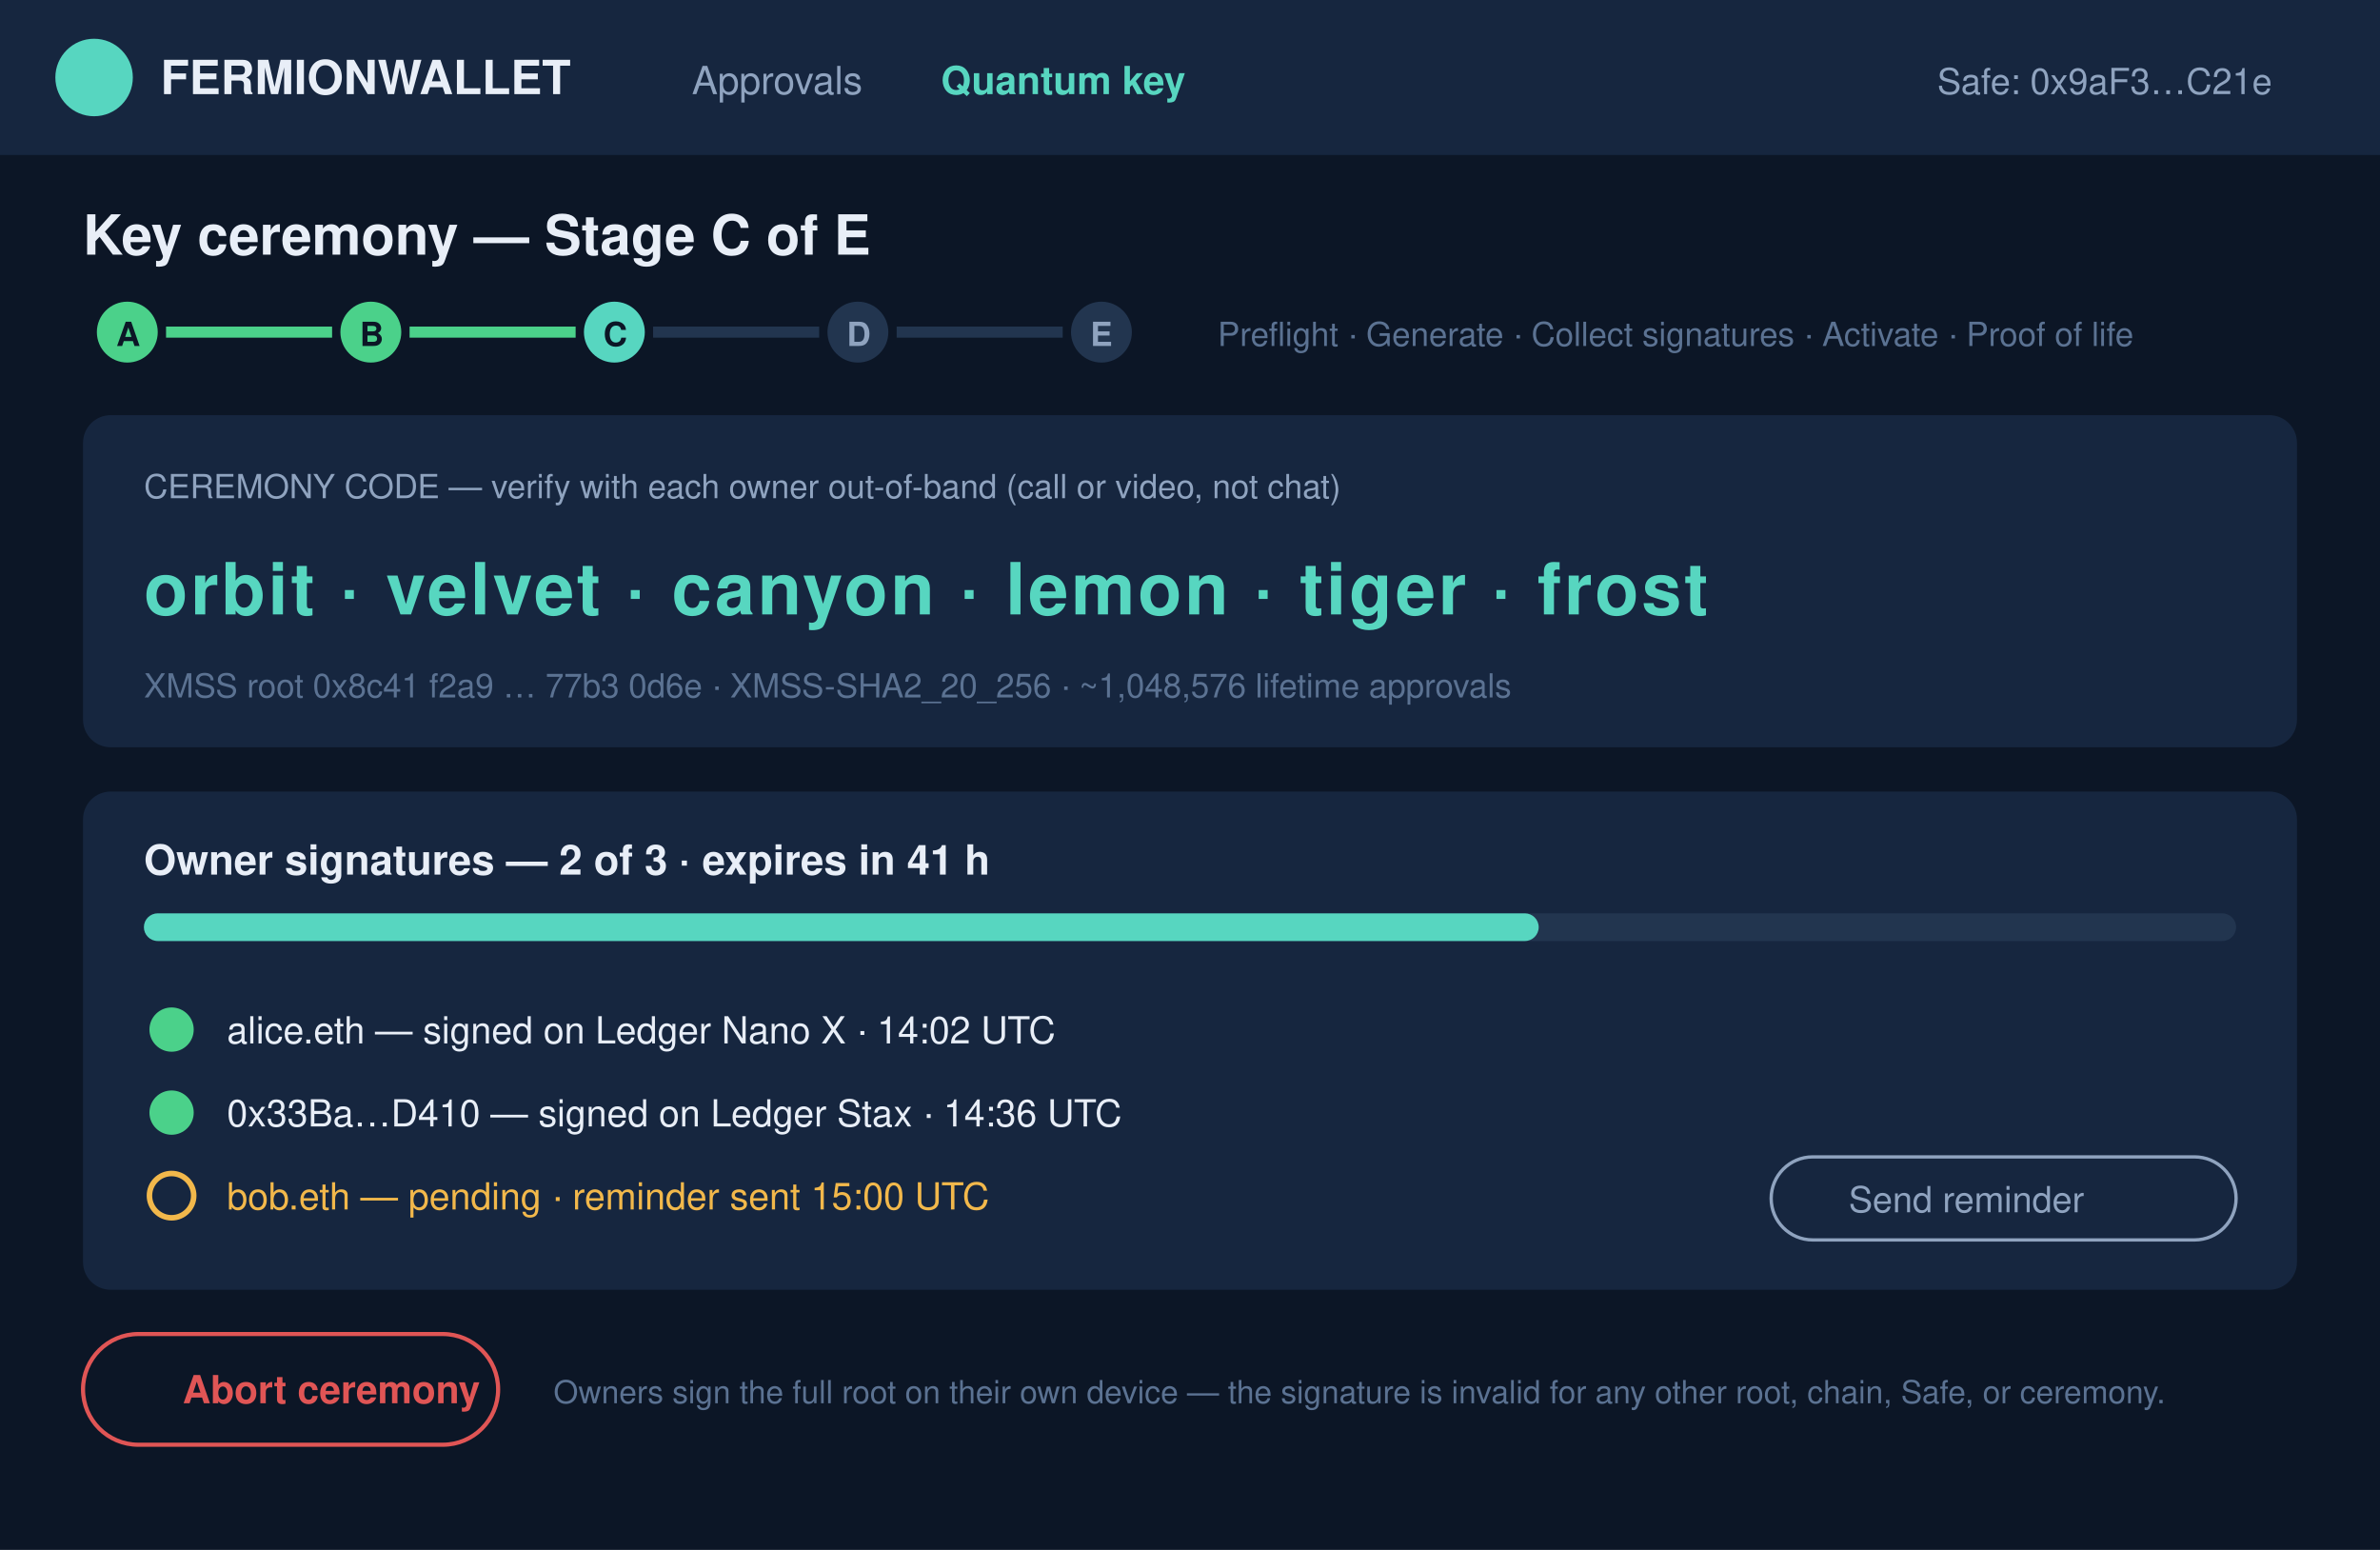
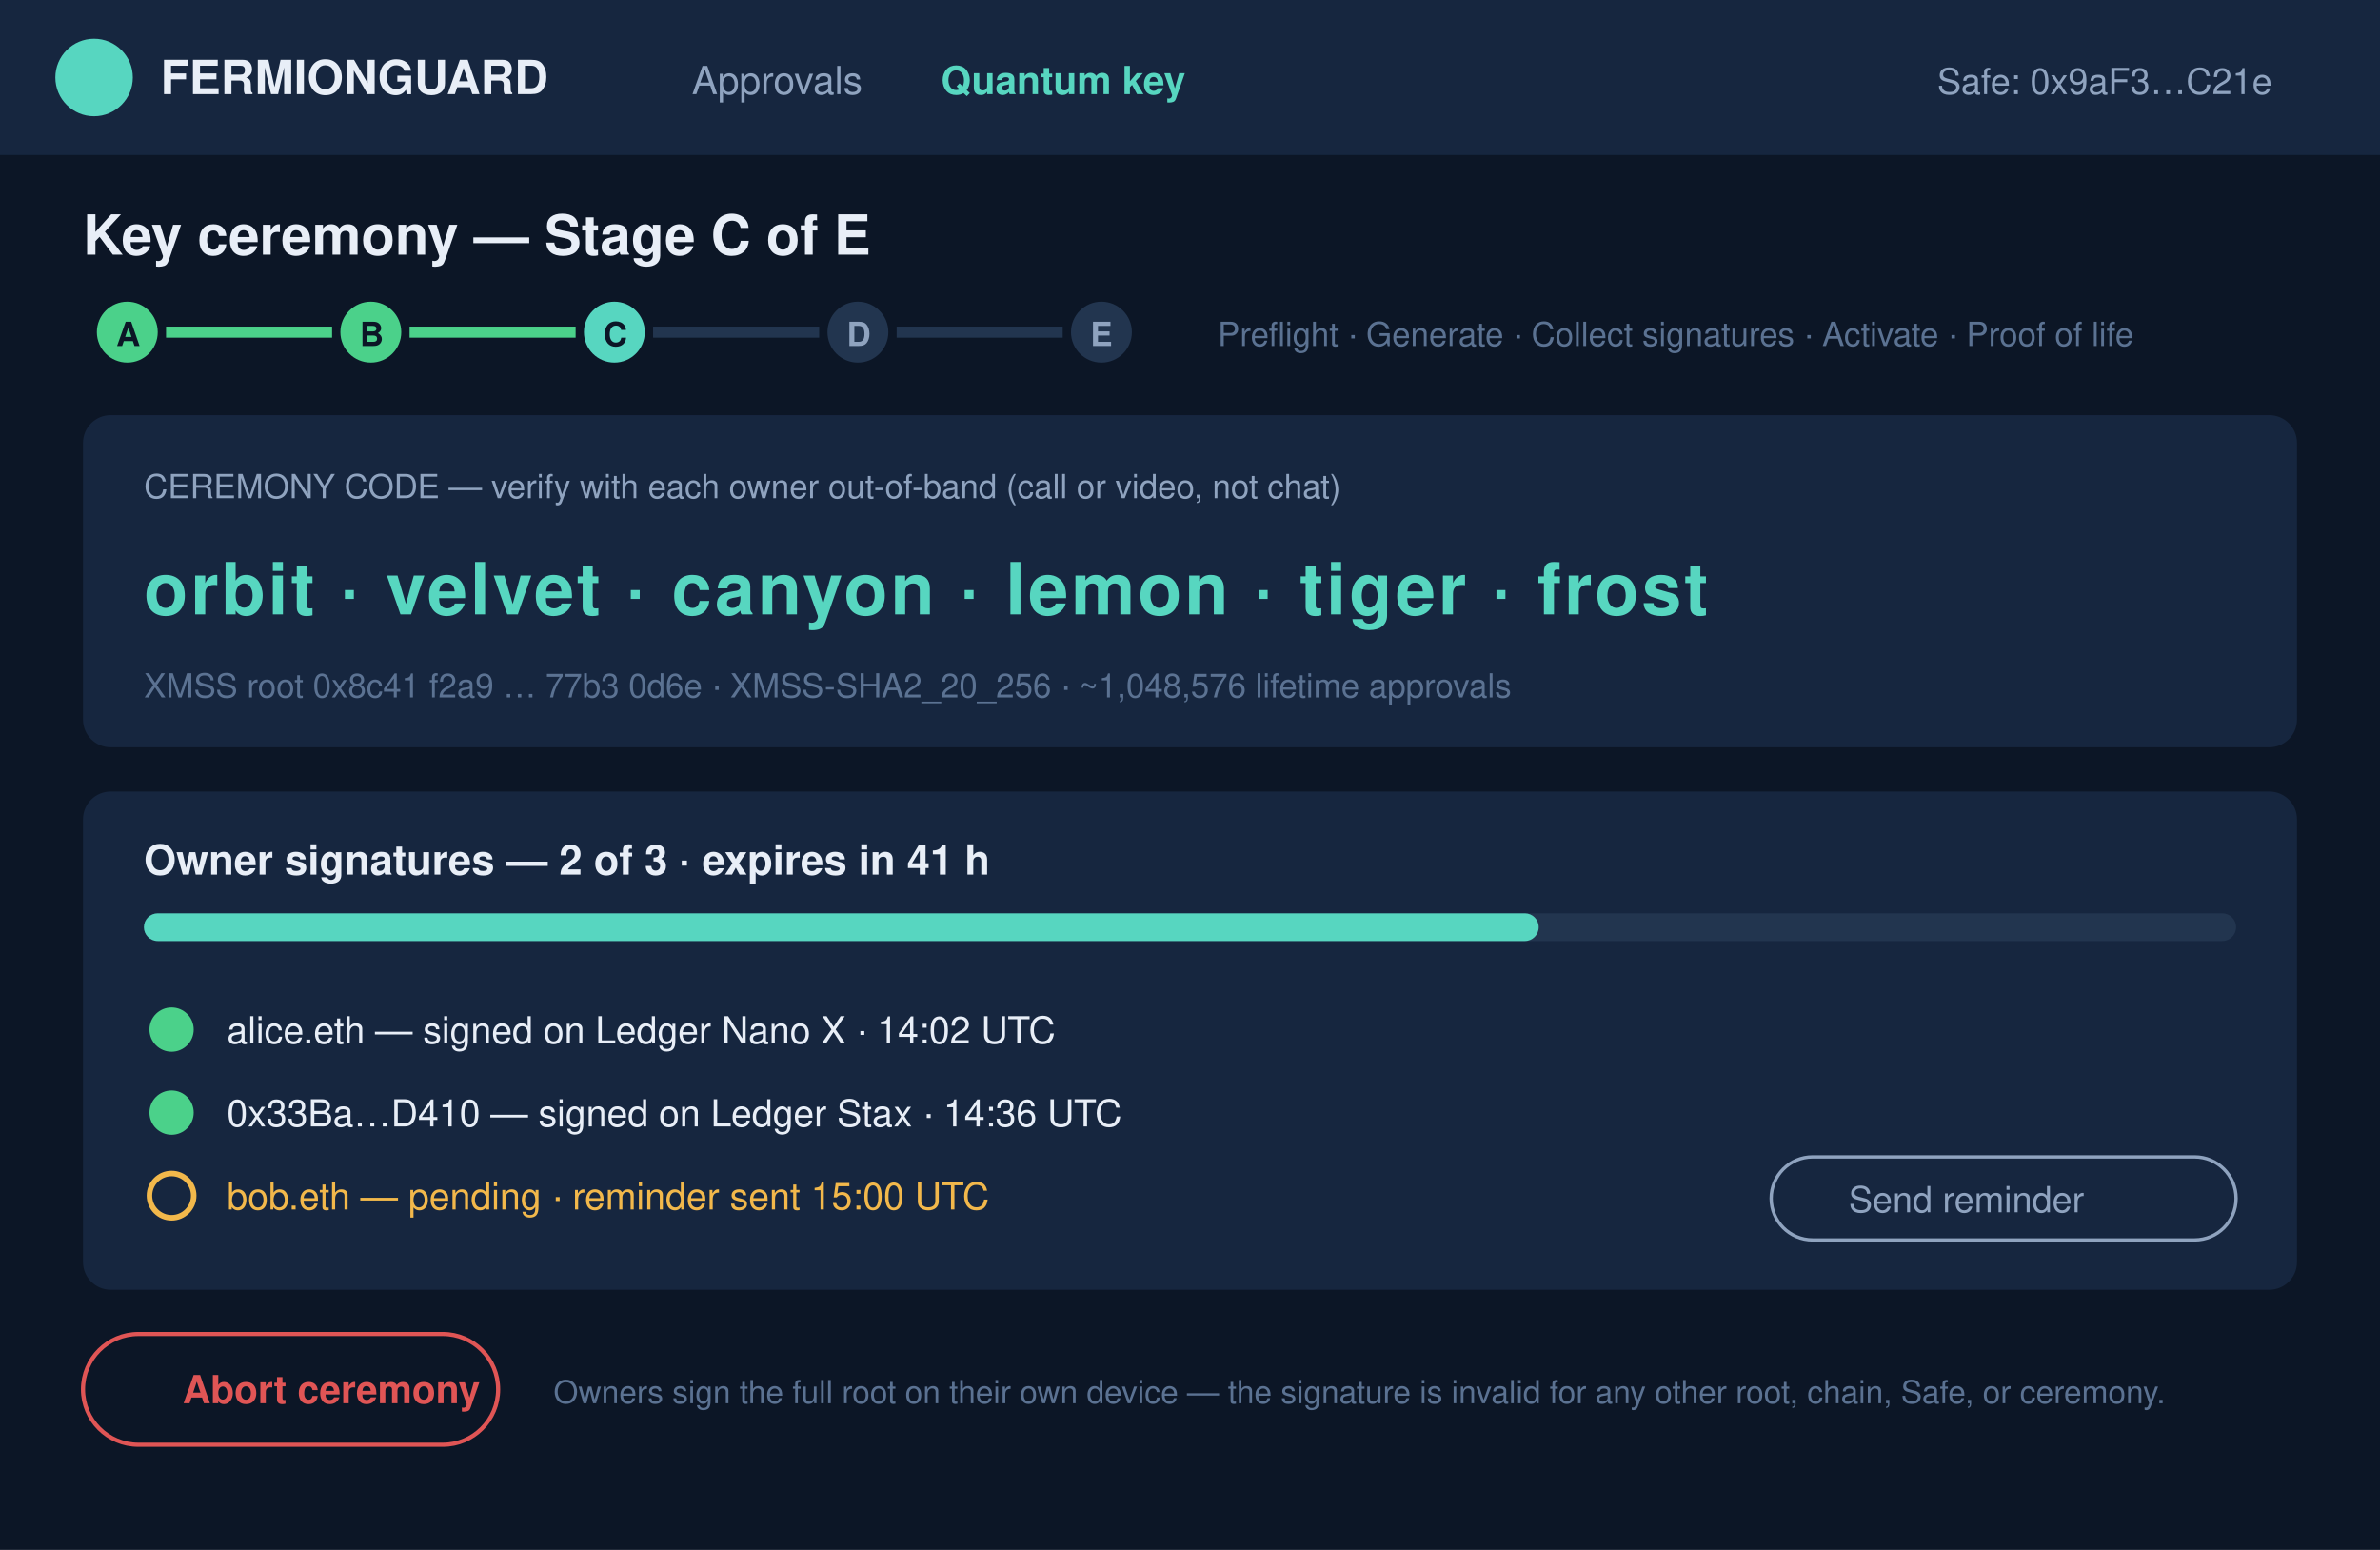
<svg xmlns="http://www.w3.org/2000/svg" width="860" height="560" viewBox="0 0 860 560" font-family="Segoe UI, Helvetica, Arial, sans-serif">
  <rect width="860" height="560" fill="#0c1626" />
  <rect width="860" height="56" fill="#16263f" />
  <circle cx="34" cy="28" r="14" fill="#57d6c0" />
-   <text x="58" y="34" fill="#e8eef7" font-size="17" font-weight="700">FERMIONWALLET</text>
+   <text x="58" y="34" fill="#e8eef7" font-size="17" font-weight="700">FERMIONGUARD</text>
  <text x="250" y="34" fill="#8fa3bf" font-size="14">Approvals</text>
  <text x="340" y="34" fill="#57d6c0" font-size="14" font-weight="600">Quantum key</text>
  <text x="700" y="34" fill="#8fa3bf" font-size="13">Safe: 0x9aF3…C21e</text>
  <text x="30" y="92" fill="#e8eef7" font-size="20" font-weight="700">Key ceremony — Stage C of E</text>
  <g font-size="12">
    <circle cx="46" cy="120" r="11" fill="#4bd18a" />
    <text x="42" y="125" fill="#0c1626" font-weight="700">A</text>
    <rect x="60" y="118" width="60" height="4" fill="#4bd18a" />
    <circle cx="134" cy="120" r="11" fill="#4bd18a" />
    <text x="130" y="125" fill="#0c1626" font-weight="700">B</text>
    <rect x="148" y="118" width="60" height="4" fill="#4bd18a" />
    <circle cx="222" cy="120" r="11" fill="#57d6c0" />
    <text x="218" y="125" fill="#0c1626" font-weight="700">C</text>
    <rect x="236" y="118" width="60" height="4" fill="#22354f" />
    <circle cx="310" cy="120" r="11" fill="#22354f" />
    <text x="306" y="125" fill="#8fa3bf" font-weight="700">D</text>
    <rect x="324" y="118" width="60" height="4" fill="#22354f" />
    <circle cx="398" cy="120" r="11" fill="#22354f" />
    <text x="394" y="125" fill="#8fa3bf" font-weight="700">E</text>
    <text x="440" y="125" fill="#5b7292">Preflight · Generate · Collect signatures · Activate · Proof of life</text>
  </g>
  <rect x="30" y="150" width="800" height="120" rx="10" fill="#16263f" />
  <text x="52" y="180" fill="#8fa3bf" font-size="12">CEREMONY CODE — verify with each owner out-of-band (call or video, not chat)</text>
  <text x="52" y="222" fill="#57d6c0" font-size="26" font-weight="700" letter-spacing="1">orbit · velvet · canyon · lemon · tiger · frost</text>
  <text x="52" y="252" fill="#5b7292" font-size="12">XMSS root 0x8c41 f2a9 … 77b3 0d6e · XMSS-SHA2_20_256 · ~1,048,576 lifetime approvals</text>
  <rect x="30" y="286" width="800" height="180" rx="10" fill="#16263f" />
  <text x="52" y="316" fill="#e8eef7" font-size="15" font-weight="700">Owner signatures — 2 of 3 · expires in 41 h</text>
  <rect x="52" y="330" width="756" height="10" rx="5" fill="#22354f" />
  <rect x="52" y="330" width="504" height="10" rx="5" fill="#57d6c0" />
  <g font-size="13.5">
    <circle cx="62" cy="372" r="8" fill="#4bd18a" />
    <text x="82" y="377" fill="#e8eef7">alice.eth — signed on Ledger Nano X · 14:02 UTC</text>
    <circle cx="62" cy="402" r="8" fill="#4bd18a" />
    <text x="82" y="407" fill="#e8eef7">0x33Ba…D410 — signed on Ledger Stax · 14:36 UTC</text>
    <circle cx="62" cy="432" r="8" fill="none" stroke="#f2b84b" stroke-width="2" />
    <text x="82" y="437" fill="#f2b84b">bob.eth — pending · reminder sent 15:00 UTC</text>
  </g>
  <rect x="640" y="418" width="168" height="30" rx="15" fill="none" stroke="#8fa3bf" stroke-width="1.2" />
  <text x="668" y="438" fill="#8fa3bf" font-size="13">Send reminder</text>
  <rect x="30" y="482" width="150" height="40" rx="20" fill="none" stroke="#e05555" stroke-width="1.5" />
  <text x="66" y="507" fill="#e05555" font-size="14" font-weight="600">Abort ceremony</text>
  <text x="200" y="507" fill="#5b7292" font-size="11.5">Owners sign the full root on their own device — the signature is invalid for any other root, chain, Safe, or ceremony.</text>
</svg>
